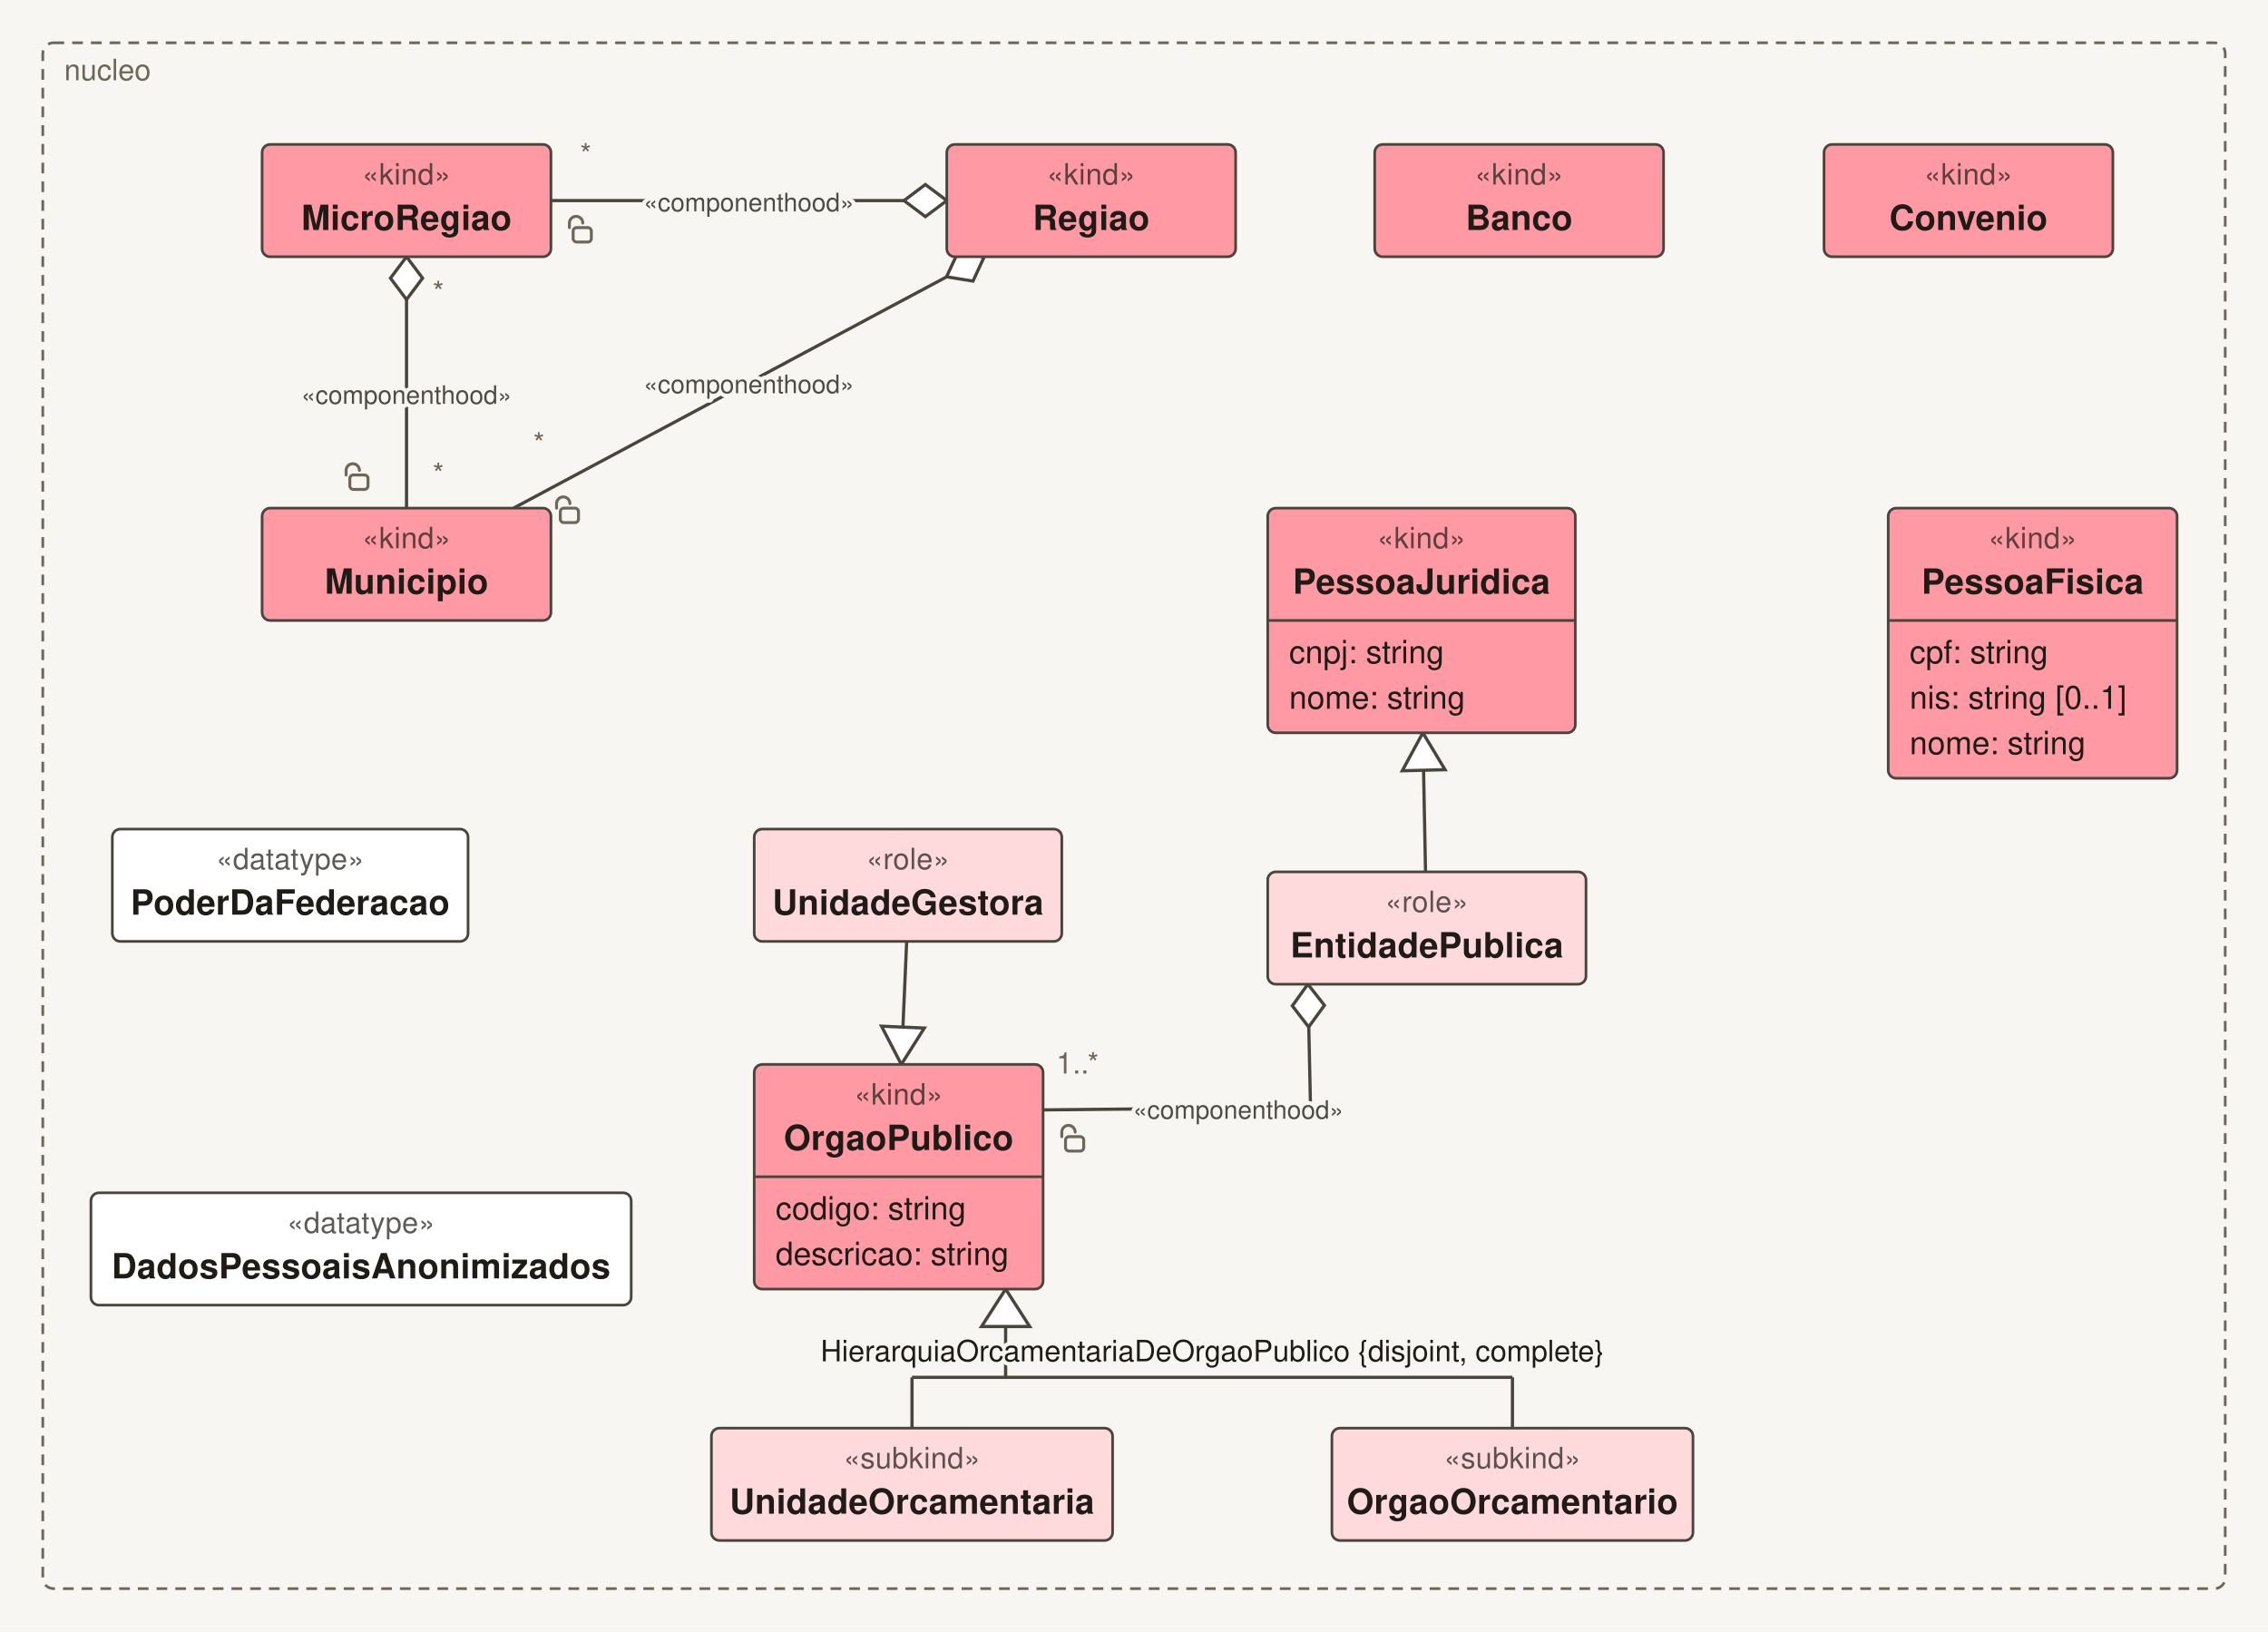
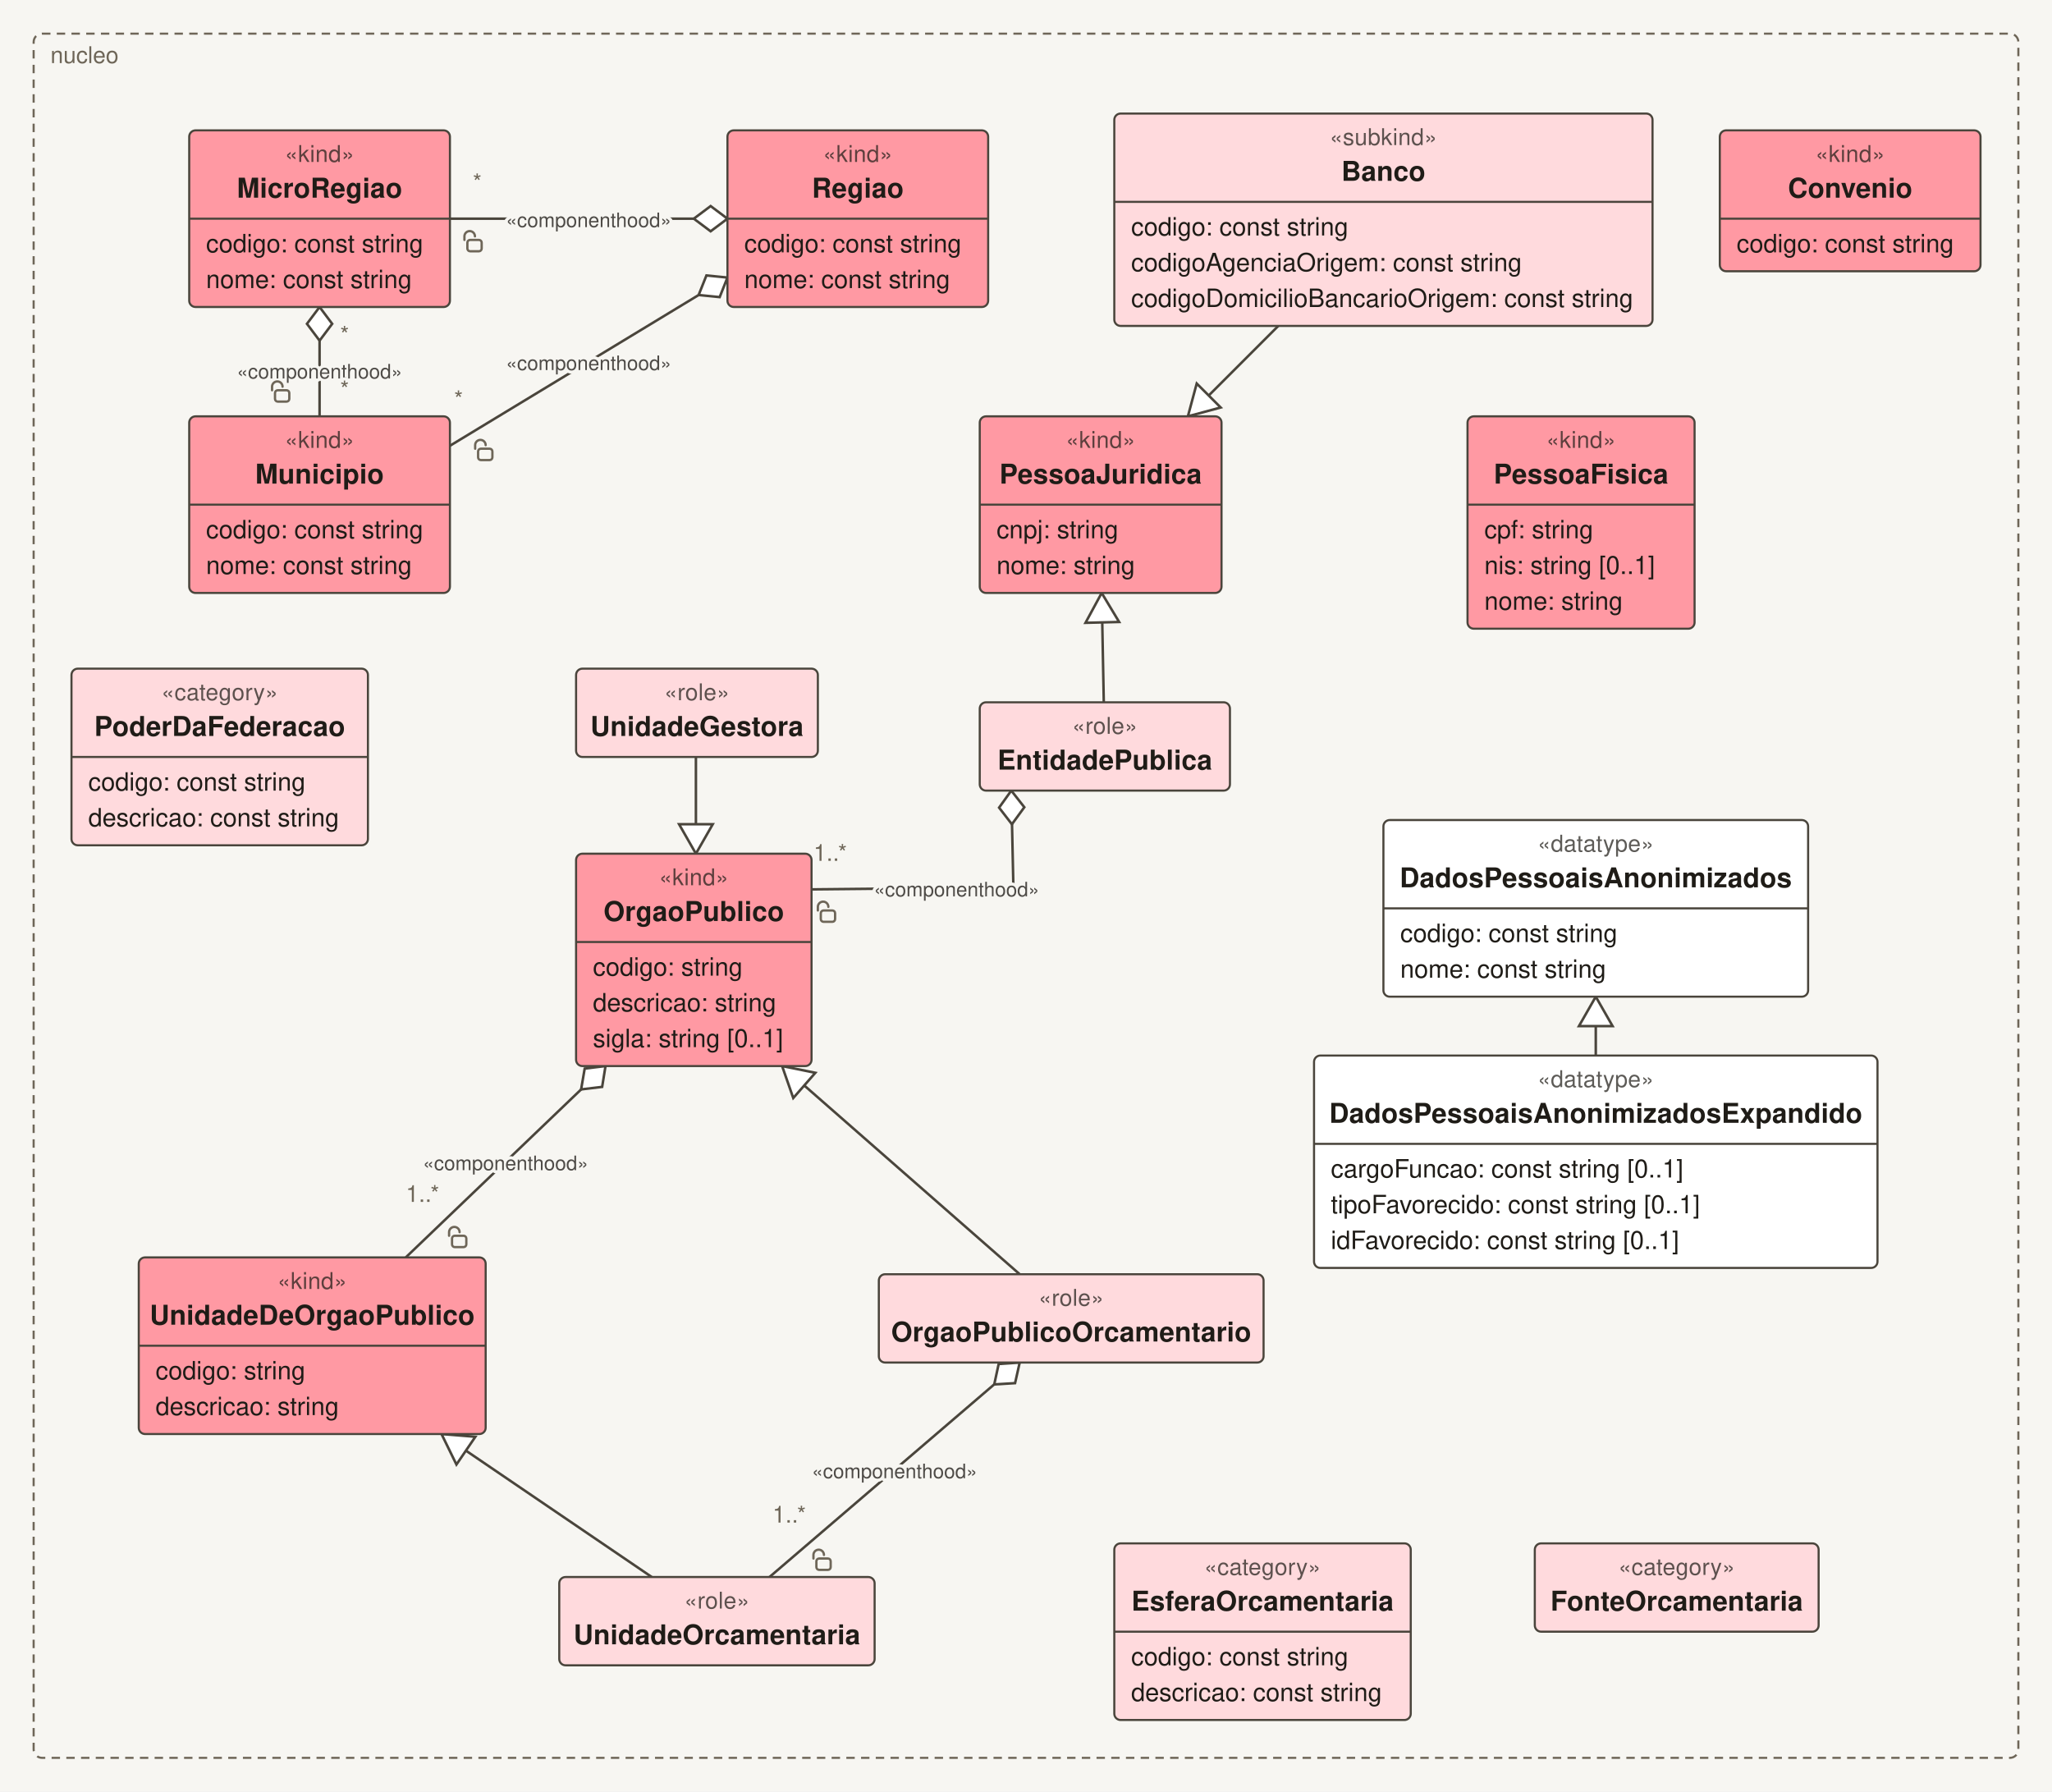
- <svg xmlns="http://www.w3.org/2000/svg" viewBox="-202 282 848 610" width="848" height="610">
+ <svg xmlns="http://www.w3.org/2000/svg" viewBox="-194 274 976 852" width="976" height="852">
  <style>
/* Everything that is text, before anything specialises it. The label layer sits
   above the boxes and outside every other group, so a rule that reached labels
   through their edge stopped reaching them the day they were lifted out of it --
   and an SVG with no font-family on a text element falls back to a 16px serif.
   Stated once at the top, no layer can lose it again. */
text {
    font-family: "Helvetica Neue", Helvetica, Arial, "Liberation Sans", sans-serif;
    font-stretch: normal;
    font-size: 11px;
    fill: #1f1c17;
    font-variant-numeric: tabular-nums;
}

.tv-node rect { stroke: #4a453c; stroke-width: 1; }
.tv-node text { fill: #1f1c17; }
.tv-name { font-weight: 600; font-size: 13px; letter-spacing: 0.005em; }
.tv-legend text { font-size: 13px; fill: #1f1c17; }
.tv-stereotype { font-size: 11px; fill-opacity: 0.72; letter-spacing: 0.01em; }
.tv-attribute { font-size: 12px; }
.tv-edge path { fill: none; stroke: #4a453c; stroke-width: 1.2; }
.tv-end { fill: #6e6658; }
/* No letter-spacing on a label drawn with a halo: WebKit places letter-spaced
   SVG text glyph by glyph and then draws no halo, so in Safari, and in an
   exported SVG opened in Preview, the line ran through the label and its
   letters came out uneven. Chromium and Firefox never showed it. */
.tv-edge-stereotype { font-size: 9.5px; fill-opacity: 0.78; }
.tv-marker { fill: #ffffff; stroke: #4a453c; stroke-width: 1.2; }
.tv-arrow { fill: none; stroke: #4a453c; stroke-width: 1.2; }
.tv-reading { fill: #1f1c17; stroke: none; }
.tv-lock { fill: none; stroke: #6e6658; stroke-width: 1.1; stroke-linecap: round; }
.tv-lock rect { fill: #f7f6f2; }
.tv-group rect { fill: none; stroke: #6e6658; stroke-dasharray: 4 3; }
.tv-group text { font-size: 11px; fill: #6e6658; }
.tv-ontology rect { fill: none; stroke: #4a453c; stroke-width: 1.2; stroke-dasharray: none; }
.tv-ontology text { font-weight: 600; font-size: 13px; fill: #1f1c17; }
.tv-location { font-size: 12px; fill-opacity: 0.72; }
.tv-selected rect { stroke: #1f5c5c; stroke-width: 2.5; }
/* The second selector is for a leg of a shared tree, which carries its own id
   and so is chosen as itself rather than through a group around it. */
.tv-selected path, path.tv-selected { stroke: #1f5c5c; stroke-width: 2.2; }
.tv-unresolved rect { stroke-dasharray: 5 3; }
.tv-external rect { stroke-dasharray: 2 2; }
</style>
-   <rect x="-202" y="282" width="848" height="610" fill="#f7f6f2" />
+   <rect x="-194" y="274" width="976" height="852" fill="#f7f6f2" />
  <g class="tv-group" data-group="pkg:nucleo">
-     <rect x="-186" y="298" width="816" height="578" rx="4" />
-     <text x="-178" y="312">nucleo</text>
+     <rect x="-178" y="290" width="944" height="820" rx="4" />
+     <text x="-170" y="304">nucleo</text>
  </g>
  <g class="tv-edge" data-edge="gen:nucleo::UnidadeGestora-&gt;nucleo::OrgaoPublico">
-     <path d="M 137 634 L 135 680" />
-     <polygon class="tv-marker" points="135,680 143.6,666.4 127.6,665.7" />
+     <path d="M 137 634 L 137 680" />
+     <polygon class="tv-marker" points="137,680 145,666 129,666" />
  </g>
  <g class="tv-edge" data-edge="gen:nucleo::EntidadePublica-&gt;nucleo::PessoaJuridica">
    <path d="M 331 608 L 330 556" />
    <polygon class="tv-marker" points="330,556 322.3,570.2 338.3,569.8" />
  </g>
+   <g class="tv-edge" data-edge="gen:nucleo::OrgaoPublicoOrcamentario-&gt;nucleo::OrgaoPublico">
+     <path d="M 291 880 L 178 781" />
+     <polygon class="tv-marker" points="178,781 183.3,796.2 193.8,784.2" />
+   </g>
+   <g class="tv-edge" data-edge="gen:nucleo::UnidadeOrcamentaria-&gt;nucleo::UnidadeDeOrgaoPublico">
+     <path d="M 116 1024 L 16 956" />
+     <polygon class="tv-marker" points="16,956 23.1,970.5 32.1,957.3" />
+   </g>
+   <g class="tv-edge" data-edge="gen:nucleo::Banco-&gt;nucleo::PessoaJuridica">
+     <path d="M 414 429 L 371 472" />
+     <polygon class="tv-marker" points="371,472 386.6,467.8 375.2,456.4" />
+   </g>
+   <g class="tv-edge" data-edge="gen:nucleo::DadosPessoaisAnonimizadosExpandido-&gt;nucleo::DadosPessoaisAnonimizados">
+     <path d="M 565 776 L 565 748" />
+     <polygon class="tv-marker" points="565,748 557,762 573,762" />
+   </g>
  <g class="tv-edge" data-edge="rel:nucleo::OrgaoPublico-&gt;nucleo::EntidadePublica:componenthood:">
    <path d="M 188 697 L 288 696 L 287 650" />
    <polygon class="tv-marker" points="287,650 281.2,658.1 287.3,666 293.2,657.9" />
  </g>
+   <g class="tv-edge" data-edge="rel:nucleo::UnidadeDeOrgaoPublico-&gt;nucleo::OrgaoPublico:componenthood:">
+     <path d="M -1 872 L 94 781" />
+     <polygon class="tv-marker" points="94,781 84.1,782.2 82.4,792.1 92.4,790.9" />
+   </g>
+   <g class="tv-edge" data-edge="rel:nucleo::UnidadeOrcamentaria-&gt;nucleo::OrgaoPublicoOrcamentario:componenthood:">
+     <path d="M 172 1024 L 291 922" />
+     <polygon class="tv-marker" points="291,922 281,922.7 278.9,932.4 288.8,931.8" />
+   </g>
  <g class="tv-edge" data-edge="rel:nucleo::MicroRegiao-&gt;nucleo::Regiao:componenthood:">
-     <path d="M 4 357 L 152 357" />
-     <polygon class="tv-marker" points="152,357 144,351 136,357 144,363" />
+     <path d="M 20 378 L 152 378" />
+     <polygon class="tv-marker" points="152,378 144,372 136,378 144,384" />
  </g>
  <g class="tv-edge" data-edge="rel:nucleo::Municipio-&gt;nucleo::Regiao:componenthood:">
-     <path d="M -10 472 L 166 378" />
-     <polygon class="tv-marker" points="166,378 156.1,376.5 151.9,385.5 161.8,387.1" />
+     <path d="M 20 486 L 152 406" />
+     <polygon class="tv-marker" points="152,406 142,405 138.3,414.3 148.3,415.3" />
  </g>
  <g class="tv-edge" data-edge="rel:nucleo::Municipio-&gt;nucleo::MicroRegiao:componenthood:">
-     <path d="M -50 472 L -50 378" />
-     <polygon class="tv-marker" points="-50,378 -56,386 -50,394 -44,386" />
-   </g>
-   <g class="tv-edge tv-tree" data-genset="set:nucleo::HierarquiaOrcamentariaDeOrgaoPublico">
-     <polygon class="tv-marker" points="174,764 165,778 183,778" />
-     <path d="M 174 778 L 174 797" />
-     <path d="M 139 797 L 363.5 797" />
-     <path data-edge="gen:nucleo::OrgaoOrcamentario-&gt;nucleo::OrgaoPublico" d="M 363.5 797 L 363.5 816" />
-     <path data-edge="gen:nucleo::UnidadeOrcamentaria-&gt;nucleo::OrgaoPublico" d="M 139 797 L 139 816" />
-     <text data-for="set:nucleo::HierarquiaOrcamentariaDeOrgaoPublico" x="251.3" y="791" fill="#6e6658" text-anchor="middle" paint-order="stroke" stroke="#f7f6f2" stroke-width="3" stroke-linejoin="round">HierarquiaOrcamentariaDeOrgaoPublico {disjoint, complete}</text>
+     <path d="M -42 472 L -42 420" />
+     <polygon class="tv-marker" points="-42,420 -48,428 -42,436 -36,428" />
  </g>
  <g class="tv-node" data-node="nucleo::UnidadeGestora">
    <rect x="80" y="592" width="115" height="42" rx="3" fill="#FFDADD" />
    <text class="tv-stereotype" x="137.5" y="607" text-anchor="middle">«role»</text>
    <text class="tv-name" x="137.5" y="624" text-anchor="middle">UnidadeGestora</text>
  </g>
  <g class="tv-node" data-node="nucleo::OrgaoPublico">
-     <rect x="80" y="680" width="108" height="84" rx="3" fill="#FF99A3" />
-     <text class="tv-stereotype" x="134" y="695" text-anchor="middle">«kind»</text>
-     <text class="tv-name" x="134" y="712" text-anchor="middle">OrgaoPublico</text>
-     <line x1="80" y1="722" x2="188" y2="722" stroke="#4a453c" stroke-width="1" />
+     <rect x="80" y="680" width="112" height="101" rx="3" fill="#FF99A3" />
+     <text class="tv-stereotype" x="136" y="695" text-anchor="middle">«kind»</text>
+     <text class="tv-name" x="136" y="712" text-anchor="middle">OrgaoPublico</text>
+     <line x1="80" y1="722" x2="192" y2="722" stroke="#4a453c" stroke-width="1" />
    <text class="tv-attribute" x="88" y="738">codigo: string</text>
    <text class="tv-attribute" x="88" y="755">descricao: string</text>
+     <text class="tv-attribute" x="88" y="772">sigla: string [0..1]</text>
  </g>
  <g class="tv-node" data-node="nucleo::EntidadePublica">
    <rect x="272" y="608" width="119" height="42" rx="3" fill="#FFDADD" />
    <text class="tv-stereotype" x="331.5" y="623" text-anchor="middle">«role»</text>
    <text class="tv-name" x="331.5" y="640" text-anchor="middle">EntidadePublica</text>
  </g>
  <g class="tv-node" data-node="nucleo::PessoaJuridica">
    <rect x="272" y="472" width="115" height="84" rx="3" fill="#FF99A3" />
    <text class="tv-stereotype" x="329.5" y="487" text-anchor="middle">«kind»</text>
    <text class="tv-name" x="329.5" y="504" text-anchor="middle">PessoaJuridica</text>
    <line x1="272" y1="514" x2="387" y2="514" stroke="#4a453c" stroke-width="1" />
    <text class="tv-attribute" x="280" y="530">cnpj: string</text>
    <text class="tv-attribute" x="280" y="547">nome: string</text>
  </g>
-   <g class="tv-node" data-node="nucleo::OrgaoOrcamentario">
-     <rect x="296" y="816" width="135" height="42" rx="3" fill="#FFDADD" />
-     <text class="tv-stereotype" x="363.5" y="831" text-anchor="middle">«subkind»</text>
-     <text class="tv-name" x="363.5" y="848" text-anchor="middle">OrgaoOrcamentario</text>
+   <g class="tv-node" data-node="nucleo::UnidadeDeOrgaoPublico">
+     <rect x="-128" y="872" width="165" height="84" rx="3" fill="#FF99A3" />
+     <text class="tv-stereotype" x="-45.5" y="887" text-anchor="middle">«kind»</text>
+     <text class="tv-name" x="-45.5" y="904" text-anchor="middle">UnidadeDeOrgaoPublico</text>
+     <line x1="-128" y1="914" x2="37" y2="914" stroke="#4a453c" stroke-width="1" />
+     <text class="tv-attribute" x="-120" y="930">codigo: string</text>
+     <text class="tv-attribute" x="-120" y="947">descricao: string</text>
+   </g>
+   <g class="tv-node" data-node="nucleo::OrgaoPublicoOrcamentario">
+     <rect x="224" y="880" width="183" height="42" rx="3" fill="#FFDADD" />
+     <text class="tv-stereotype" x="315.5" y="895" text-anchor="middle">«role»</text>
+     <text class="tv-name" x="315.5" y="912" text-anchor="middle">OrgaoPublicoOrcamentario</text>
  </g>
  <g class="tv-node" data-node="nucleo::UnidadeOrcamentaria">
-     <rect x="64" y="816" width="150" height="42" rx="3" fill="#FFDADD" />
-     <text class="tv-stereotype" x="139" y="831" text-anchor="middle">«subkind»</text>
-     <text class="tv-name" x="139" y="848" text-anchor="middle">UnidadeOrcamentaria</text>
+     <rect x="72" y="1024" width="150" height="42" rx="3" fill="#FFDADD" />
+     <text class="tv-stereotype" x="147" y="1039" text-anchor="middle">«role»</text>
+     <text class="tv-name" x="147" y="1056" text-anchor="middle">UnidadeOrcamentaria</text>
  </g>
  <g class="tv-node" data-node="nucleo::PessoaFisica">
    <rect x="504" y="472" width="108" height="101" rx="3" fill="#FF99A3" />
    <text class="tv-stereotype" x="558" y="487" text-anchor="middle">«kind»</text>
    <text class="tv-name" x="558" y="504" text-anchor="middle">PessoaFisica</text>
    <line x1="504" y1="514" x2="612" y2="514" stroke="#4a453c" stroke-width="1" />
    <text class="tv-attribute" x="512" y="530">cpf: string</text>
    <text class="tv-attribute" x="512" y="547">nis: string [0..1]</text>
    <text class="tv-attribute" x="512" y="564">nome: string</text>
  </g>
  <g class="tv-node" data-node="nucleo::Regiao">
-     <rect x="152" y="336" width="108" height="42" rx="3" fill="#FF99A3" />
-     <text class="tv-stereotype" x="206" y="351" text-anchor="middle">«kind»</text>
-     <text class="tv-name" x="206" y="368" text-anchor="middle">Regiao</text>
+     <rect x="152" y="336" width="124" height="84" rx="3" fill="#FF99A3" />
+     <text class="tv-stereotype" x="214" y="351" text-anchor="middle">«kind»</text>
+     <text class="tv-name" x="214" y="368" text-anchor="middle">Regiao</text>
+     <line x1="152" y1="378" x2="276" y2="378" stroke="#4a453c" stroke-width="1" />
+     <text class="tv-attribute" x="160" y="394">codigo: const string</text>
+     <text class="tv-attribute" x="160" y="411">nome: const string</text>
  </g>
  <g class="tv-node" data-node="nucleo::MicroRegiao">
-     <rect x="-104" y="336" width="108" height="42" rx="3" fill="#FF99A3" />
-     <text class="tv-stereotype" x="-50" y="351" text-anchor="middle">«kind»</text>
-     <text class="tv-name" x="-50" y="368" text-anchor="middle">MicroRegiao</text>
+     <rect x="-104" y="336" width="124" height="84" rx="3" fill="#FF99A3" />
+     <text class="tv-stereotype" x="-42" y="351" text-anchor="middle">«kind»</text>
+     <text class="tv-name" x="-42" y="368" text-anchor="middle">MicroRegiao</text>
+     <line x1="-104" y1="378" x2="20" y2="378" stroke="#4a453c" stroke-width="1" />
+     <text class="tv-attribute" x="-96" y="394">codigo: const string</text>
+     <text class="tv-attribute" x="-96" y="411">nome: const string</text>
  </g>
  <g class="tv-node" data-node="nucleo::Municipio">
-     <rect x="-104" y="472" width="108" height="42" rx="3" fill="#FF99A3" />
-     <text class="tv-stereotype" x="-50" y="487" text-anchor="middle">«kind»</text>
-     <text class="tv-name" x="-50" y="504" text-anchor="middle">Municipio</text>
+     <rect x="-104" y="472" width="124" height="84" rx="3" fill="#FF99A3" />
+     <text class="tv-stereotype" x="-42" y="487" text-anchor="middle">«kind»</text>
+     <text class="tv-name" x="-42" y="504" text-anchor="middle">Municipio</text>
+     <line x1="-104" y1="514" x2="20" y2="514" stroke="#4a453c" stroke-width="1" />
+     <text class="tv-attribute" x="-96" y="530">codigo: const string</text>
+     <text class="tv-attribute" x="-96" y="547">nome: const string</text>
  </g>
  <g class="tv-node" data-node="nucleo::Banco">
-     <rect x="312" y="336" width="108" height="42" rx="3" fill="#FF99A3" />
-     <text class="tv-stereotype" x="366" y="351" text-anchor="middle">«kind»</text>
-     <text class="tv-name" x="366" y="368" text-anchor="middle">Banco</text>
+     <rect x="336" y="328" width="256" height="101" rx="3" fill="#FFDADD" />
+     <text class="tv-stereotype" x="464" y="343" text-anchor="middle">«subkind»</text>
+     <text class="tv-name" x="464" y="360" text-anchor="middle">Banco</text>
+     <line x1="336" y1="370" x2="592" y2="370" stroke="#4a453c" stroke-width="1" />
+     <text class="tv-attribute" x="344" y="386">codigo: const string</text>
+     <text class="tv-attribute" x="344" y="403">codigoAgenciaOrigem: const string</text>
+     <text class="tv-attribute" x="344" y="420">codigoDomicilioBancarioOrigem: const string</text>
  </g>
  <g class="tv-node" data-node="nucleo::Convenio">
-     <rect x="480" y="336" width="108" height="42" rx="3" fill="#FF99A3" />
-     <text class="tv-stereotype" x="534" y="351" text-anchor="middle">«kind»</text>
-     <text class="tv-name" x="534" y="368" text-anchor="middle">Convenio</text>
+     <rect x="624" y="336" width="124" height="67" rx="3" fill="#FF99A3" />
+     <text class="tv-stereotype" x="686" y="351" text-anchor="middle">«kind»</text>
+     <text class="tv-name" x="686" y="368" text-anchor="middle">Convenio</text>
+     <line x1="624" y1="378" x2="748" y2="378" stroke="#4a453c" stroke-width="1" />
+     <text class="tv-attribute" x="632" y="394">codigo: const string</text>
  </g>
  <g class="tv-node" data-node="nucleo::PoderDaFederacao">
-     <rect x="-160" y="592" width="133" height="42" rx="3" fill="#FFFFFF" />
-     <text class="tv-stereotype" x="-93.5" y="607" text-anchor="middle">«datatype»</text>
-     <text class="tv-name" x="-93.5" y="624" text-anchor="middle">PoderDaFederacao</text>
+     <rect x="-160" y="592" width="141" height="84" rx="3" fill="#FFDADD" />
+     <text class="tv-stereotype" x="-89.5" y="607" text-anchor="middle">«category»</text>
+     <text class="tv-name" x="-89.5" y="624" text-anchor="middle">PoderDaFederacao</text>
+     <line x1="-160" y1="634" x2="-19" y2="634" stroke="#4a453c" stroke-width="1" />
+     <text class="tv-attribute" x="-152" y="650">codigo: const string</text>
+     <text class="tv-attribute" x="-152" y="667">descricao: const string</text>
  </g>
  <g class="tv-node" data-node="nucleo::DadosPessoaisAnonimizados">
-     <rect x="-168" y="728" width="202" height="42" rx="3" fill="#FFFFFF" />
-     <text class="tv-stereotype" x="-67" y="743" text-anchor="middle">«datatype»</text>
-     <text class="tv-name" x="-67" y="760" text-anchor="middle">DadosPessoaisAnonimizados</text>
+     <rect x="464" y="664" width="202" height="84" rx="3" fill="#FFFFFF" />
+     <text class="tv-stereotype" x="565" y="679" text-anchor="middle">«datatype»</text>
+     <text class="tv-name" x="565" y="696" text-anchor="middle">DadosPessoaisAnonimizados</text>
+     <line x1="464" y1="706" x2="666" y2="706" stroke="#4a453c" stroke-width="1" />
+     <text class="tv-attribute" x="472" y="722">codigo: const string</text>
+     <text class="tv-attribute" x="472" y="739">nome: const string</text>
+   </g>
+   <g class="tv-node" data-node="nucleo::DadosPessoaisAnonimizadosExpandido">
+     <rect x="431" y="776" width="268" height="101" rx="3" fill="#FFFFFF" />
+     <text class="tv-stereotype" x="565" y="791" text-anchor="middle">«datatype»</text>
+     <text class="tv-name" x="565" y="808" text-anchor="middle">DadosPessoaisAnonimizadosExpandido</text>
+     <line x1="431" y1="818" x2="699" y2="818" stroke="#4a453c" stroke-width="1" />
+     <text class="tv-attribute" x="439" y="834">cargoFuncao: const string [0..1]</text>
+     <text class="tv-attribute" x="439" y="851">tipoFavorecido: const string [0..1]</text>
+     <text class="tv-attribute" x="439" y="868">idFavorecido: const string [0..1]</text>
+   </g>
+   <g class="tv-node" data-node="nucleo::FonteOrcamentaria">
+     <rect x="536" y="1008" width="135" height="42" rx="3" fill="#FFDADD" />
+     <text class="tv-stereotype" x="603.5" y="1023" text-anchor="middle">«category»</text>
+     <text class="tv-name" x="603.5" y="1040" text-anchor="middle">FonteOrcamentaria</text>
+   </g>
+   <g class="tv-node" data-node="nucleo::EsferaOrcamentaria">
+     <rect x="336" y="1008" width="141" height="84" rx="3" fill="#FFDADD" />
+     <text class="tv-stereotype" x="406.5" y="1023" text-anchor="middle">«category»</text>
+     <text class="tv-name" x="406.5" y="1040" text-anchor="middle">EsferaOrcamentaria</text>
+     <line x1="336" y1="1050" x2="477" y2="1050" stroke="#4a453c" stroke-width="1" />
+     <text class="tv-attribute" x="344" y="1066">codigo: const string</text>
+     <text class="tv-attribute" x="344" y="1083">descricao: const string</text>
  </g>
  <g class="tv-labels">
    <text class="tv-edge-stereotype" data-for="rel:nucleo::OrgaoPublico-&gt;nucleo::EntidadePublica:componenthood:" x="261" y="700.3" text-anchor="middle" paint-order="stroke" stroke="#f7f6f2" stroke-width="3" stroke-linejoin="round">«componenthood»</text>
    <text class="tv-end" data-for="rel:nucleo::OrgaoPublico-&gt;nucleo::EntidadePublica:componenthood:" x="200.9" y="683.4" text-anchor="middle" paint-order="stroke" stroke="#f7f6f2" stroke-width="3" stroke-linejoin="round">1..*</text>
    <g class="tv-lock" data-for="rel:nucleo::OrgaoPublico-&gt;nucleo::EntidadePublica:componenthood:" transform="translate(193.6, 702.4)" aria-label="not const">
      <path d="M 1.4 4.6 V 2.9 a 2.5 2.5 0 0 1 5 0" />
      <rect x="2.8" y="4.6" width="6.8" height="5.4" rx="1.3" stroke="#6e6658" />
    </g>
-     <text class="tv-edge-stereotype" data-for="rel:nucleo::MicroRegiao-&gt;nucleo::Regiao:componenthood:" x="78" y="361" text-anchor="middle" paint-order="stroke" stroke="#f7f6f2" stroke-width="3" stroke-linejoin="round">«componenthood»</text>
-     <text class="tv-end" data-for="rel:nucleo::MicroRegiao-&gt;nucleo::Regiao:componenthood:" x="17" y="343.5" text-anchor="middle" paint-order="stroke" stroke="#f7f6f2" stroke-width="3" stroke-linejoin="round">*</text>
-     <g class="tv-lock" data-for="rel:nucleo::MicroRegiao-&gt;nucleo::Regiao:componenthood:" transform="translate(9.5, 362.5)" aria-label="not const">
-       <path d="M 1.4 4.6 V 2.9 a 2.5 2.5 0 0 1 5 0" />
-       <rect x="2.8" y="4.6" width="6.8" height="5.4" rx="1.3" stroke="#6e6658" />
-     </g>
-     <text class="tv-edge-stereotype" data-for="rel:nucleo::Municipio-&gt;nucleo::Regiao:componenthood:" x="78" y="429" text-anchor="middle" paint-order="stroke" stroke="#f7f6f2" stroke-width="3" stroke-linejoin="round">«componenthood»</text>
-     <text class="tv-end" data-for="rel:nucleo::Municipio-&gt;nucleo::Regiao:componenthood:" x="-0.5" y="451.6" text-anchor="middle" paint-order="stroke" stroke="#f7f6f2" stroke-width="3" stroke-linejoin="round">*</text>
-     <g class="tv-lock" data-for="rel:nucleo::Municipio-&gt;nucleo::Regiao:componenthood:" transform="translate(4.7, 467.4)" aria-label="not const">
-       <path d="M 1.4 4.6 V 2.9 a 2.5 2.5 0 0 1 5 0" />
-       <rect x="2.8" y="4.6" width="6.8" height="5.4" rx="1.3" stroke="#6e6658" />
-     </g>
-     <text class="tv-edge-stereotype" data-for="rel:nucleo::Municipio-&gt;nucleo::MicroRegiao:componenthood:" x="-50" y="433" text-anchor="middle" paint-order="stroke" stroke="#f7f6f2" stroke-width="3" stroke-linejoin="round">«componenthood»</text>
-     <text class="tv-end" data-for="rel:nucleo::Municipio-&gt;nucleo::MicroRegiao:componenthood:" x="-38.1" y="463" text-anchor="middle" paint-order="stroke" stroke="#f7f6f2" stroke-width="3" stroke-linejoin="round">*</text>
-     <g class="tv-lock" data-for="rel:nucleo::Municipio-&gt;nucleo::MicroRegiao:componenthood:" transform="translate(-74, 455)" aria-label="not const">
-       <path d="M 1.4 4.6 V 2.9 a 2.5 2.5 0 0 1 5 0" />
-       <rect x="2.8" y="4.6" width="6.8" height="5.4" rx="1.3" stroke="#6e6658" />
-     </g>
-     <text class="tv-end" data-for="rel:nucleo::Municipio-&gt;nucleo::MicroRegiao:componenthood:" x="-38.1" y="395" text-anchor="middle" paint-order="stroke" stroke="#f7f6f2" stroke-width="3" stroke-linejoin="round">*</text>
+     <text class="tv-edge-stereotype" data-for="rel:nucleo::UnidadeDeOrgaoPublico-&gt;nucleo::OrgaoPublico:componenthood:" x="46.5" y="830.5" text-anchor="middle" paint-order="stroke" stroke="#f7f6f2" stroke-width="3" stroke-linejoin="round">«componenthood»</text>
+     <text class="tv-end" data-for="rel:nucleo::UnidadeDeOrgaoPublico-&gt;nucleo::OrgaoPublico:componenthood:" x="7" y="845.6" text-anchor="middle" paint-order="stroke" stroke="#f7f6f2" stroke-width="3" stroke-linejoin="round">1..*</text>
+     <g class="tv-lock" data-for="rel:nucleo::UnidadeDeOrgaoPublico-&gt;nucleo::OrgaoPublico:componenthood:" transform="translate(18.2, 857.1)" aria-label="not const">
+       <path d="M 1.4 4.6 V 2.9 a 2.5 2.5 0 0 1 5 0" />
+       <rect x="2.8" y="4.6" width="6.8" height="5.4" rx="1.3" stroke="#6e6658" />
+     </g>
+     <text class="tv-edge-stereotype" data-for="rel:nucleo::UnidadeOrcamentaria-&gt;nucleo::OrgaoPublicoOrcamentario:componenthood:" x="231.5" y="977" text-anchor="middle" paint-order="stroke" stroke="#f7f6f2" stroke-width="3" stroke-linejoin="round">«componenthood»</text>
+     <text class="tv-end" data-for="rel:nucleo::UnidadeOrcamentaria-&gt;nucleo::OrgaoPublicoOrcamentario:componenthood:" x="181.4" y="998.1" text-anchor="middle" paint-order="stroke" stroke="#f7f6f2" stroke-width="3" stroke-linejoin="round">1..*</text>
+     <g class="tv-lock" data-for="rel:nucleo::UnidadeOrcamentaria-&gt;nucleo::OrgaoPublicoOrcamentario:componenthood:" transform="translate(191.5, 1010.6)" aria-label="not const">
+       <path d="M 1.4 4.6 V 2.9 a 2.5 2.5 0 0 1 5 0" />
+       <rect x="2.8" y="4.6" width="6.8" height="5.4" rx="1.3" stroke="#6e6658" />
+     </g>
+     <text class="tv-edge-stereotype" data-for="rel:nucleo::MicroRegiao-&gt;nucleo::Regiao:componenthood:" x="86" y="382" text-anchor="middle" paint-order="stroke" stroke="#f7f6f2" stroke-width="3" stroke-linejoin="round">«componenthood»</text>
+     <text class="tv-end" data-for="rel:nucleo::MicroRegiao-&gt;nucleo::Regiao:componenthood:" x="33" y="364.5" text-anchor="middle" paint-order="stroke" stroke="#f7f6f2" stroke-width="3" stroke-linejoin="round">*</text>
+     <g class="tv-lock" data-for="rel:nucleo::MicroRegiao-&gt;nucleo::Regiao:componenthood:" transform="translate(25.5, 383.5)" aria-label="not const">
+       <path d="M 1.4 4.6 V 2.9 a 2.5 2.5 0 0 1 5 0" />
+       <rect x="2.8" y="4.6" width="6.8" height="5.4" rx="1.3" stroke="#6e6658" />
+     </g>
+     <text class="tv-edge-stereotype" data-for="rel:nucleo::Municipio-&gt;nucleo::Regiao:componenthood:" x="86" y="450" text-anchor="middle" paint-order="stroke" stroke="#f7f6f2" stroke-width="3" stroke-linejoin="round">«componenthood»</text>
+     <text class="tv-end" data-for="rel:nucleo::Municipio-&gt;nucleo::Regiao:componenthood:" x="24.1" y="467.7" text-anchor="middle" paint-order="stroke" stroke="#f7f6f2" stroke-width="3" stroke-linejoin="round">*</text>
+     <g class="tv-lock" data-for="rel:nucleo::Municipio-&gt;nucleo::Regiao:componenthood:" transform="translate(30.6, 482.8)" aria-label="not const">
+       <path d="M 1.4 4.6 V 2.9 a 2.5 2.5 0 0 1 5 0" />
+       <rect x="2.8" y="4.6" width="6.8" height="5.4" rx="1.3" stroke="#6e6658" />
+     </g>
+     <text class="tv-edge-stereotype" data-for="rel:nucleo::Municipio-&gt;nucleo::MicroRegiao:componenthood:" x="-42" y="454" text-anchor="middle" paint-order="stroke" stroke="#f7f6f2" stroke-width="3" stroke-linejoin="round">«componenthood»</text>
+     <text class="tv-end" data-for="rel:nucleo::Municipio-&gt;nucleo::MicroRegiao:componenthood:" x="-30.1" y="463" text-anchor="middle" paint-order="stroke" stroke="#f7f6f2" stroke-width="3" stroke-linejoin="round">*</text>
+     <g class="tv-lock" data-for="rel:nucleo::Municipio-&gt;nucleo::MicroRegiao:componenthood:" transform="translate(-66, 455)" aria-label="not const">
+       <path d="M 1.4 4.6 V 2.9 a 2.5 2.5 0 0 1 5 0" />
+       <rect x="2.8" y="4.6" width="6.8" height="5.4" rx="1.3" stroke="#6e6658" />
+     </g>
+     <text class="tv-end" data-for="rel:nucleo::Municipio-&gt;nucleo::MicroRegiao:componenthood:" x="-30.1" y="437" text-anchor="middle" paint-order="stroke" stroke="#f7f6f2" stroke-width="3" stroke-linejoin="round">*</text>
  </g>
</svg>
